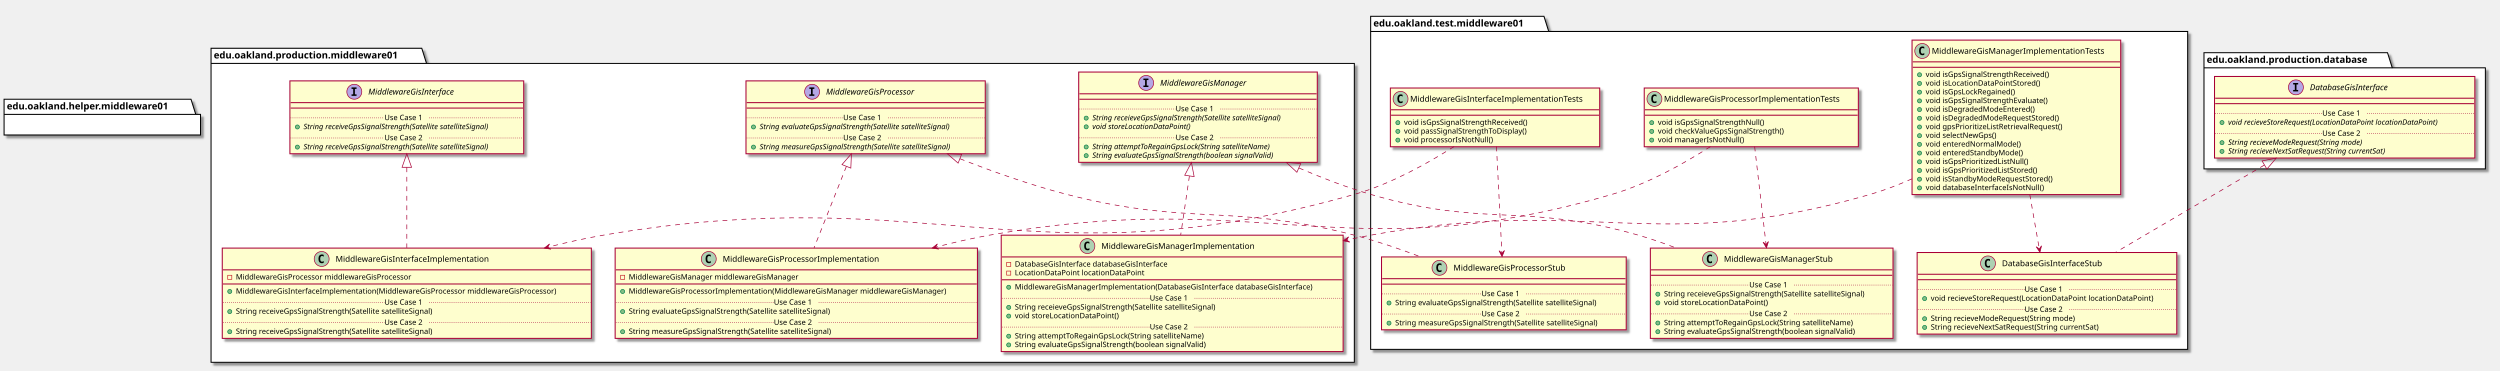
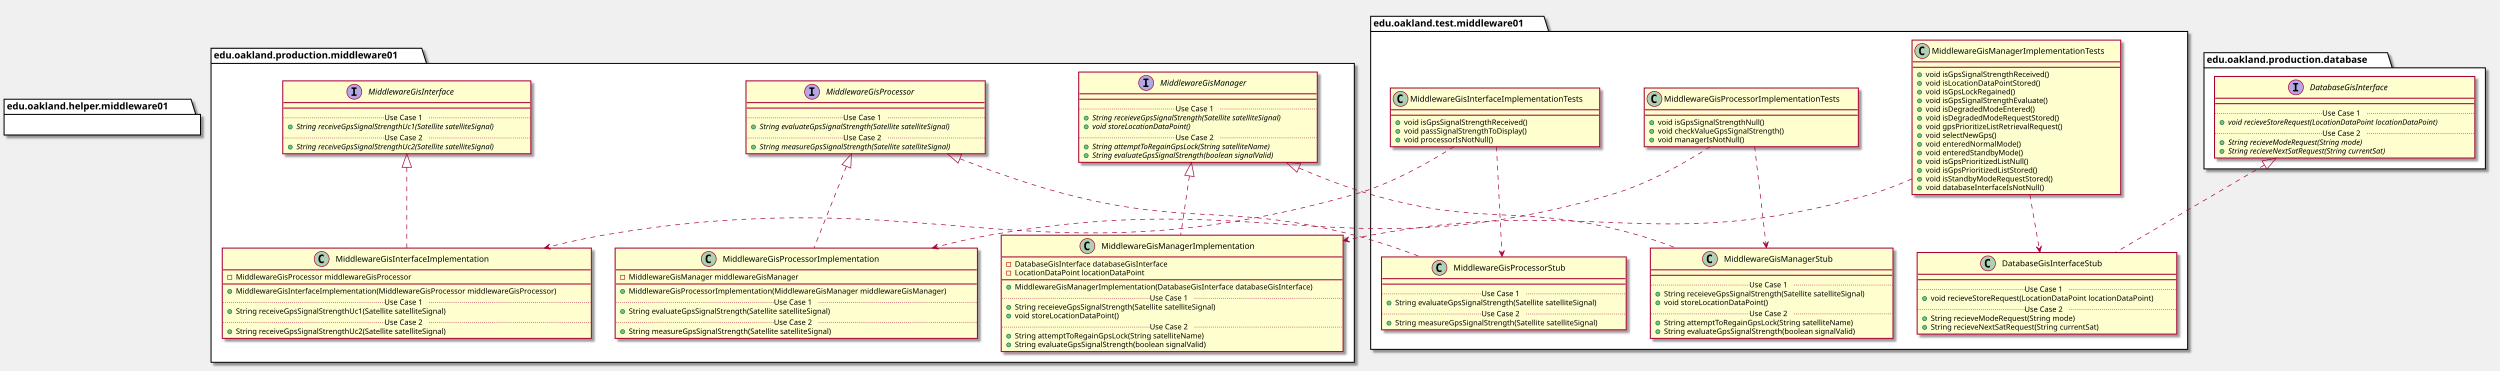
<svg xmlns="http://www.w3.org/2000/svg" contentScriptType="application/ecmascript" contentStyleType="text/css" height="545px" preserveAspectRatio="none" style="width:3678px;height:545px;" version="1.1" viewBox="0 0 3678 545" width="3678px" zoomAndPan="magnify">
  <defs>
-     <filter height="300%" id="fpslhedzkb0ud" width="300%" x="-1" y="-1">
+     <filter height="300%" id="f1m6mew5oryddn" width="300%" x="-1" y="-1">
      <feGaussianBlur result="blurOut" stdDeviation="2.0" />
      <feColorMatrix in="blurOut" result="blurOut2" type="matrix" values="0 0 0 0 0 0 0 0 0 0 0 0 0 0 0 0 0 0 .4 0" />
      <feOffset dx="4.0" dy="4.0" in="blurOut2" result="blurOut3" />
      <feBlend in="SourceGraphic" in2="blurOut3" mode="normal" />
    </filter>
  </defs>
  <g>
-     <polygon fill="#FFFFFF" filter="url(#fpslhedzkb0ud)" points="310.5,71,620.5,71,627.5,93.297,1992.5,93.297,1992.5,533,310.5,533,310.5,71" style="stroke: #000000; stroke-width: 1.5;" />
+     <polygon fill="#FFFFFF" filter="url(#f1m6mew5oryddn)" points="310.5,71,620.5,71,627.5,93.297,1992.5,93.297,1992.5,533,310.5,533,310.5,71" style="stroke: #000000; stroke-width: 1.5;" />
    <line style="stroke: #000000; stroke-width: 1.5;" x1="310.5" x2="627.5" y1="93.297" y2="93.297" />
    <text fill="#000000" font-family="sans-serif" font-size="14" font-weight="bold" lengthAdjust="spacingAndGlyphs" textLength="304" x="314.5" y="85.995">edu.oakland.production.middleware01</text>
-     <polygon fill="#FFFFFF" filter="url(#fpslhedzkb0ud)" points="2016.5,24,2271.5,24,2278.5,46.297,3218.5,46.297,3218.5,514,2016.5,514,2016.5,24" style="stroke: #000000; stroke-width: 1.5;" />
+     <polygon fill="#FFFFFF" filter="url(#f1m6mew5oryddn)" points="2016.5,24,2271.5,24,2278.5,46.297,3218.5,46.297,3218.5,514,2016.5,514,2016.5,24" style="stroke: #000000; stroke-width: 1.5;" />
    <line style="stroke: #000000; stroke-width: 1.5;" x1="2016.5" x2="2278.5" y1="46.297" y2="46.297" />
    <text fill="#000000" font-family="sans-serif" font-size="14" font-weight="bold" lengthAdjust="spacingAndGlyphs" textLength="249" x="2020.5" y="38.995">edu.oakland.test.middleware01</text>
-     <polygon fill="#FFFFFF" filter="url(#fpslhedzkb0ud)" points="3242.5,77.5,3512.5,77.5,3519.5,99.797,3656.5,99.797,3656.5,248.5,3242.5,248.5,3242.5,77.5" style="stroke: #000000; stroke-width: 1.5;" />
+     <polygon fill="#FFFFFF" filter="url(#f1m6mew5oryddn)" points="3242.5,77.5,3512.5,77.5,3519.5,99.797,3656.5,99.797,3656.5,248.5,3242.5,248.5,3242.5,77.5" style="stroke: #000000; stroke-width: 1.5;" />
    <line style="stroke: #000000; stroke-width: 1.5;" x1="3242.5" x2="3519.5" y1="99.797" y2="99.797" />
    <text fill="#000000" font-family="sans-serif" font-size="14" font-weight="bold" lengthAdjust="spacingAndGlyphs" textLength="264" x="3246.5" y="92.495">edu.oakland.production.database</text>
-     <rect fill="#FEFECE" filter="url(#fpslhedzkb0ud)" height="107.219" id="MiddlewareGisInterface" style="stroke: #A80036; stroke-width: 1.5;" width="344" x="426.5" y="119" />
+     <rect fill="#FEFECE" filter="url(#f1m6mew5oryddn)" height="107.219" id="MiddlewareGisInterface" style="stroke: #A80036; stroke-width: 1.5;" width="365" x="416" y="119" />
    <ellipse cx="521.25" cy="135" fill="#B4A7E5" rx="11" ry="11" style="stroke: #A80036; stroke-width: 1.0;" />
    <path d="M517.172,130.766 L517.172,128.609 L524.562,128.609 L524.562,130.766 L522.094,130.766 L522.094,138.844 L524.562,138.844 L524.562,141 L517.172,141 L517.172,138.844 L519.641,138.844 L519.641,130.766 L517.172,130.766 Z " />
    <text fill="#000000" font-family="sans-serif" font-size="12" font-style="italic" lengthAdjust="spacingAndGlyphs" textLength="146" x="541.75" y="139.154">MiddlewareGisInterface</text>
-     <line style="stroke: #A80036; stroke-width: 1.5;" x1="427.5" x2="769.5" y1="151" y2="151" />
-     <line style="stroke: #A80036; stroke-width: 1.5;" x1="427.5" x2="769.5" y1="159" y2="159" />
-     <ellipse cx="437.5" cy="186.805" fill="#84BE84" rx="3" ry="3" style="stroke: #038048; stroke-width: 1.0;" />
-     <text fill="#000000" font-family="sans-serif" font-size="11" font-style="italic" lengthAdjust="spacingAndGlyphs" textLength="318" x="446.5" y="190.015">String receiveGpsSignalStrength(Satellite satelliteSignal)</text>
-     <line style="stroke: #A80036; stroke-width: 1.0; stroke-dasharray: 1.0,2.0;" x1="427.5" x2="565.5" y1="173.402" y2="173.402" />
+     <line style="stroke: #A80036; stroke-width: 1.5;" x1="417" x2="780" y1="151" y2="151" />
+     <line style="stroke: #A80036; stroke-width: 1.5;" x1="417" x2="780" y1="159" y2="159" />
+     <ellipse cx="427" cy="186.805" fill="#84BE84" rx="3" ry="3" style="stroke: #038048; stroke-width: 1.0;" />
+     <text fill="#000000" font-family="sans-serif" font-size="11" font-style="italic" lengthAdjust="spacingAndGlyphs" textLength="339" x="436" y="190.015">String receiveGpsSignalStrengthUc1(Satellite satelliteSignal)</text>
+     <line style="stroke: #A80036; stroke-width: 1.0; stroke-dasharray: 1.0,2.0;" x1="417" x2="565.5" y1="173.402" y2="173.402" />
    <text fill="#000000" font-family="sans-serif" font-size="11" lengthAdjust="spacingAndGlyphs" textLength="66" x="565.5" y="176.71">Use Case 1</text>
-     <line style="stroke: #A80036; stroke-width: 1.0; stroke-dasharray: 1.0,2.0;" x1="631.5" x2="769.5" y1="173.402" y2="173.402" />
-     <ellipse cx="437.5" cy="216.414" fill="#84BE84" rx="3" ry="3" style="stroke: #038048; stroke-width: 1.0;" />
-     <text fill="#000000" font-family="sans-serif" font-size="11" font-style="italic" lengthAdjust="spacingAndGlyphs" textLength="318" x="446.5" y="219.625">String receiveGpsSignalStrength(Satellite satelliteSignal)</text>
-     <line style="stroke: #A80036; stroke-width: 1.0; stroke-dasharray: 1.0,2.0;" x1="427.5" x2="565.5" y1="203.012" y2="203.012" />
+     <line style="stroke: #A80036; stroke-width: 1.0; stroke-dasharray: 1.0,2.0;" x1="631.5" x2="780" y1="173.402" y2="173.402" />
+     <ellipse cx="427" cy="216.414" fill="#84BE84" rx="3" ry="3" style="stroke: #038048; stroke-width: 1.0;" />
+     <text fill="#000000" font-family="sans-serif" font-size="11" font-style="italic" lengthAdjust="spacingAndGlyphs" textLength="339" x="436" y="219.625">String receiveGpsSignalStrengthUc2(Satellite satelliteSignal)</text>
+     <line style="stroke: #A80036; stroke-width: 1.0; stroke-dasharray: 1.0,2.0;" x1="417" x2="565.5" y1="203.012" y2="203.012" />
    <text fill="#000000" font-family="sans-serif" font-size="11" lengthAdjust="spacingAndGlyphs" textLength="66" x="565.5" y="206.32">Use Case 2</text>
-     <line style="stroke: #A80036; stroke-width: 1.0; stroke-dasharray: 1.0,2.0;" x1="631.5" x2="769.5" y1="203.012" y2="203.012" />
-     <rect fill="#FEFECE" filter="url(#fpslhedzkb0ud)" height="107.219" id="MiddlewareGisProcessor" style="stroke: #A80036; stroke-width: 1.5;" width="352" x="1097.5" y="119" />
+     <line style="stroke: #A80036; stroke-width: 1.0; stroke-dasharray: 1.0,2.0;" x1="631.5" x2="780" y1="203.012" y2="203.012" />
+     <rect fill="#FEFECE" filter="url(#f1m6mew5oryddn)" height="107.219" id="MiddlewareGisProcessor" style="stroke: #A80036; stroke-width: 1.5;" width="352" x="1097.5" y="119" />
    <ellipse cx="1194.75" cy="135" fill="#B4A7E5" rx="11" ry="11" style="stroke: #A80036; stroke-width: 1.0;" />
    <path d="M1190.672,130.766 L1190.672,128.609 L1198.062,128.609 L1198.062,130.766 L1195.594,130.766 L1195.594,138.844 L1198.062,138.844 L1198.062,141 L1190.672,141 L1190.672,138.844 L1193.141,138.844 L1193.141,130.766 L1190.672,130.766 Z " />
    <text fill="#000000" font-family="sans-serif" font-size="12" font-style="italic" lengthAdjust="spacingAndGlyphs" textLength="149" x="1215.25" y="139.154">MiddlewareGisProcessor</text>
    <line style="stroke: #A80036; stroke-width: 1.5;" x1="1098.5" x2="1448.5" y1="151" y2="151" />
    <line style="stroke: #A80036; stroke-width: 1.5;" x1="1098.5" x2="1448.5" y1="159" y2="159" />
    <ellipse cx="1108.5" cy="186.805" fill="#84BE84" rx="3" ry="3" style="stroke: #038048; stroke-width: 1.0;" />
    <text fill="#000000" font-family="sans-serif" font-size="11" font-style="italic" lengthAdjust="spacingAndGlyphs" textLength="325" x="1117.5" y="190.015">String evaluateGpsSignalStrength(Satellite satelliteSignal)</text>
    <line style="stroke: #A80036; stroke-width: 1.0; stroke-dasharray: 1.0,2.0;" x1="1098.5" x2="1240.5" y1="173.402" y2="173.402" />
    <text fill="#000000" font-family="sans-serif" font-size="11" lengthAdjust="spacingAndGlyphs" textLength="66" x="1240.5" y="176.71">Use Case 1</text>
    <line style="stroke: #A80036; stroke-width: 1.0; stroke-dasharray: 1.0,2.0;" x1="1306.5" x2="1448.5" y1="173.402" y2="173.402" />
    <ellipse cx="1108.5" cy="216.414" fill="#84BE84" rx="3" ry="3" style="stroke: #038048; stroke-width: 1.0;" />
    <text fill="#000000" font-family="sans-serif" font-size="11" font-style="italic" lengthAdjust="spacingAndGlyphs" textLength="326" x="1117.5" y="219.625">String measureGpsSignalStrength(Satellite satelliteSignal)</text>
    <line style="stroke: #A80036; stroke-width: 1.0; stroke-dasharray: 1.0,2.0;" x1="1098.5" x2="1240.5" y1="203.012" y2="203.012" />
    <text fill="#000000" font-family="sans-serif" font-size="11" lengthAdjust="spacingAndGlyphs" textLength="66" x="1240.5" y="206.32">Use Case 2</text>
    <line style="stroke: #A80036; stroke-width: 1.0; stroke-dasharray: 1.0,2.0;" x1="1306.5" x2="1448.5" y1="203.012" y2="203.012" />
-     <rect fill="#FEFECE" filter="url(#fpslhedzkb0ud)" height="132.828" id="MiddlewareGisManager" style="stroke: #A80036; stroke-width: 1.5;" width="351" x="1587" y="106" />
+     <rect fill="#FEFECE" filter="url(#f1m6mew5oryddn)" height="132.828" id="MiddlewareGisManager" style="stroke: #A80036; stroke-width: 1.5;" width="351" x="1587" y="106" />
    <ellipse cx="1686.25" cy="122" fill="#B4A7E5" rx="11" ry="11" style="stroke: #A80036; stroke-width: 1.0;" />
    <path d="M1682.172,117.766 L1682.172,115.609 L1689.562,115.609 L1689.562,117.766 L1687.094,117.766 L1687.094,125.844 L1689.562,125.844 L1689.562,128 L1682.172,128 L1682.172,125.844 L1684.641,125.844 L1684.641,117.766 L1682.172,117.766 Z " />
    <text fill="#000000" font-family="sans-serif" font-size="12" font-style="italic" lengthAdjust="spacingAndGlyphs" textLength="144" x="1706.75" y="126.154">MiddlewareGisManager</text>
    <line style="stroke: #A80036; stroke-width: 1.5;" x1="1588" x2="1937" y1="138" y2="138" />
    <line style="stroke: #A80036; stroke-width: 1.5;" x1="1588" x2="1937" y1="146" y2="146" />
    <ellipse cx="1598" cy="173.805" fill="#84BE84" rx="3" ry="3" style="stroke: #038048; stroke-width: 1.0;" />
    <text fill="#000000" font-family="sans-serif" font-size="11" font-style="italic" lengthAdjust="spacingAndGlyphs" textLength="325" x="1607" y="177.015">String receieveGpsSignalStrength(Satellite satelliteSignal)</text>
    <ellipse cx="1598" cy="186.609" fill="#84BE84" rx="3" ry="3" style="stroke: #038048; stroke-width: 1.0;" />
    <text fill="#000000" font-family="sans-serif" font-size="11" font-style="italic" lengthAdjust="spacingAndGlyphs" textLength="166" x="1607" y="189.82">void storeLocationDataPoint()</text>
    <line style="stroke: #A80036; stroke-width: 1.0; stroke-dasharray: 1.0,2.0;" x1="1588" x2="1729.5" y1="160.402" y2="160.402" />
    <text fill="#000000" font-family="sans-serif" font-size="11" lengthAdjust="spacingAndGlyphs" textLength="66" x="1729.5" y="163.71">Use Case 1</text>
    <line style="stroke: #A80036; stroke-width: 1.0; stroke-dasharray: 1.0,2.0;" x1="1795.5" x2="1937" y1="160.402" y2="160.402" />
    <ellipse cx="1598" cy="216.219" fill="#84BE84" rx="3" ry="3" style="stroke: #038048; stroke-width: 1.0;" />
    <text fill="#000000" font-family="sans-serif" font-size="11" font-style="italic" lengthAdjust="spacingAndGlyphs" textLength="303" x="1607" y="219.429">String attemptToRegainGpsLock(String satelliteName)</text>
    <ellipse cx="1598" cy="229.023" fill="#84BE84" rx="3" ry="3" style="stroke: #038048; stroke-width: 1.0;" />
    <text fill="#000000" font-family="sans-serif" font-size="11" font-style="italic" lengthAdjust="spacingAndGlyphs" textLength="308" x="1607" y="232.234">String evaluateGpsSignalStrength(boolean signalValid)</text>
    <line style="stroke: #A80036; stroke-width: 1.0; stroke-dasharray: 1.0,2.0;" x1="1588" x2="1729.5" y1="202.816" y2="202.816" />
    <text fill="#000000" font-family="sans-serif" font-size="11" lengthAdjust="spacingAndGlyphs" textLength="66" x="1729.5" y="206.125">Use Case 2</text>
    <line style="stroke: #A80036; stroke-width: 1.0; stroke-dasharray: 1.0,2.0;" x1="1795.5" x2="1937" y1="202.816" y2="202.816" />
-     <rect fill="#FEFECE" filter="url(#fpslhedzkb0ud)" height="132.828" id="MiddlewareGisInterfaceImplementation" style="stroke: #A80036; stroke-width: 1.5;" width="543" x="327" y="365" />
+     <rect fill="#FEFECE" filter="url(#f1m6mew5oryddn)" height="132.828" id="MiddlewareGisInterfaceImplementation" style="stroke: #A80036; stroke-width: 1.5;" width="543" x="327" y="365" />
    <ellipse cx="473.25" cy="381" fill="#ADD1B2" rx="11" ry="11" style="stroke: #A80036; stroke-width: 1.0;" />
    <path d="M476.219,386.641 Q475.641,386.938 475,387.078 Q474.359,387.234 473.656,387.234 Q471.156,387.234 469.828,385.594 Q468.516,383.938 468.516,380.812 Q468.516,377.688 469.828,376.031 Q471.156,374.375 473.656,374.375 Q474.359,374.375 475,374.531 Q475.656,374.688 476.219,374.984 L476.219,377.703 Q475.594,377.125 475,376.859 Q474.406,376.578 473.781,376.578 Q472.438,376.578 471.75,377.656 Q471.062,378.719 471.062,380.812 Q471.062,382.906 471.75,383.984 Q472.438,385.047 473.781,385.047 Q474.406,385.047 475,384.781 Q475.594,384.5 476.219,383.922 L476.219,386.641 Z " />
    <text fill="#000000" font-family="sans-serif" font-size="12" lengthAdjust="spacingAndGlyphs" textLength="242" x="493.75" y="385.154">MiddlewareGisInterfaceImplementation</text>
    <line style="stroke: #A80036; stroke-width: 1.5;" x1="328" x2="869" y1="397" y2="397" />
    <rect fill="none" height="6" style="stroke: #C82930; stroke-width: 1.0;" width="6" x="335" y="405" />
    <text fill="#000000" font-family="sans-serif" font-size="11" lengthAdjust="spacingAndGlyphs" textLength="288" x="347" y="411.21">MiddlewareGisProcessor middlewareGisProcessor</text>
    <line style="stroke: #A80036; stroke-width: 1.5;" x1="328" x2="869" y1="417.805" y2="417.805" />
    <ellipse cx="338" cy="428.805" fill="#84BE84" rx="3" ry="3" style="stroke: #038048; stroke-width: 1.0;" />
    <text fill="#000000" font-family="sans-serif" font-size="11" lengthAdjust="spacingAndGlyphs" textLength="517" x="347" y="432.015">MiddlewareGisInterfaceImplementation(MiddlewareGisProcessor middlewareGisProcessor)</text>
    <ellipse cx="338" cy="458.414" fill="#84BE84" rx="3" ry="3" style="stroke: #038048; stroke-width: 1.0;" />
-     <text fill="#000000" font-family="sans-serif" font-size="11" lengthAdjust="spacingAndGlyphs" textLength="324" x="347" y="461.625">String receiveGpsSignalStrength(Satellite satelliteSignal)</text>
+     <text fill="#000000" font-family="sans-serif" font-size="11" lengthAdjust="spacingAndGlyphs" textLength="345" x="347" y="461.625">String receiveGpsSignalStrengthUc1(Satellite satelliteSignal)</text>
    <line style="stroke: #A80036; stroke-width: 1.0; stroke-dasharray: 1.0,2.0;" x1="328" x2="565.5" y1="445.012" y2="445.012" />
    <text fill="#000000" font-family="sans-serif" font-size="11" lengthAdjust="spacingAndGlyphs" textLength="66" x="565.5" y="448.32">Use Case 1</text>
    <line style="stroke: #A80036; stroke-width: 1.0; stroke-dasharray: 1.0,2.0;" x1="631.5" x2="869" y1="445.012" y2="445.012" />
    <ellipse cx="338" cy="488.023" fill="#84BE84" rx="3" ry="3" style="stroke: #038048; stroke-width: 1.0;" />
-     <text fill="#000000" font-family="sans-serif" font-size="11" lengthAdjust="spacingAndGlyphs" textLength="324" x="347" y="491.234">String receiveGpsSignalStrength(Satellite satelliteSignal)</text>
+     <text fill="#000000" font-family="sans-serif" font-size="11" lengthAdjust="spacingAndGlyphs" textLength="345" x="347" y="491.234">String receiveGpsSignalStrengthUc2(Satellite satelliteSignal)</text>
    <line style="stroke: #A80036; stroke-width: 1.0; stroke-dasharray: 1.0,2.0;" x1="328" x2="565.5" y1="474.621" y2="474.621" />
    <text fill="#000000" font-family="sans-serif" font-size="11" lengthAdjust="spacingAndGlyphs" textLength="66" x="565.5" y="477.929">Use Case 2</text>
    <line style="stroke: #A80036; stroke-width: 1.0; stroke-dasharray: 1.0,2.0;" x1="631.5" x2="869" y1="474.621" y2="474.621" />
-     <rect fill="#FEFECE" filter="url(#fpslhedzkb0ud)" height="132.828" id="MiddlewareGisProcessorImplementation" style="stroke: #A80036; stroke-width: 1.5;" width="533" x="905" y="365" />
+     <rect fill="#FEFECE" filter="url(#f1m6mew5oryddn)" height="132.828" id="MiddlewareGisProcessorImplementation" style="stroke: #A80036; stroke-width: 1.5;" width="533" x="905" y="365" />
    <ellipse cx="1042.75" cy="381" fill="#ADD1B2" rx="11" ry="11" style="stroke: #A80036; stroke-width: 1.0;" />
    <path d="M1045.719,386.641 Q1045.141,386.938 1044.5,387.078 Q1043.859,387.234 1043.156,387.234 Q1040.656,387.234 1039.328,385.594 Q1038.016,383.938 1038.016,380.812 Q1038.016,377.688 1039.328,376.031 Q1040.656,374.375 1043.156,374.375 Q1043.859,374.375 1044.5,374.531 Q1045.156,374.688 1045.719,374.984 L1045.719,377.703 Q1045.094,377.125 1044.5,376.859 Q1043.906,376.578 1043.281,376.578 Q1041.938,376.578 1041.25,377.656 Q1040.562,378.719 1040.562,380.812 Q1040.562,382.906 1041.25,383.984 Q1041.938,385.047 1043.281,385.047 Q1043.906,385.047 1044.5,384.781 Q1045.094,384.5 1045.719,383.922 L1045.719,386.641 Z " />
    <text fill="#000000" font-family="sans-serif" font-size="12" lengthAdjust="spacingAndGlyphs" textLength="249" x="1063.25" y="385.154">MiddlewareGisProcessorImplementation</text>
    <line style="stroke: #A80036; stroke-width: 1.5;" x1="906" x2="1437" y1="397" y2="397" />
    <rect fill="none" height="6" style="stroke: #C82930; stroke-width: 1.0;" width="6" x="913" y="405" />
    <text fill="#000000" font-family="sans-serif" font-size="11" lengthAdjust="spacingAndGlyphs" textLength="270" x="925" y="411.21">MiddlewareGisManager middlewareGisManager</text>
    <line style="stroke: #A80036; stroke-width: 1.5;" x1="906" x2="1437" y1="417.805" y2="417.805" />
    <ellipse cx="916" cy="428.805" fill="#84BE84" rx="3" ry="3" style="stroke: #038048; stroke-width: 1.0;" />
    <text fill="#000000" font-family="sans-serif" font-size="11" lengthAdjust="spacingAndGlyphs" textLength="507" x="925" y="432.015">MiddlewareGisProcessorImplementation(MiddlewareGisManager middlewareGisManager)</text>
    <ellipse cx="916" cy="458.414" fill="#84BE84" rx="3" ry="3" style="stroke: #038048; stroke-width: 1.0;" />
    <text fill="#000000" font-family="sans-serif" font-size="11" lengthAdjust="spacingAndGlyphs" textLength="331" x="925" y="461.625">String evaluateGpsSignalStrength(Satellite satelliteSignal)</text>
    <line style="stroke: #A80036; stroke-width: 1.0; stroke-dasharray: 1.0,2.0;" x1="906" x2="1138.5" y1="445.012" y2="445.012" />
    <text fill="#000000" font-family="sans-serif" font-size="11" lengthAdjust="spacingAndGlyphs" textLength="66" x="1138.5" y="448.32">Use Case 1</text>
    <line style="stroke: #A80036; stroke-width: 1.0; stroke-dasharray: 1.0,2.0;" x1="1204.5" x2="1437" y1="445.012" y2="445.012" />
    <ellipse cx="916" cy="488.023" fill="#84BE84" rx="3" ry="3" style="stroke: #038048; stroke-width: 1.0;" />
    <text fill="#000000" font-family="sans-serif" font-size="11" lengthAdjust="spacingAndGlyphs" textLength="334" x="925" y="491.234">String measureGpsSignalStrength(Satellite satelliteSignal)</text>
    <line style="stroke: #A80036; stroke-width: 1.0; stroke-dasharray: 1.0,2.0;" x1="906" x2="1138.5" y1="474.621" y2="474.621" />
    <text fill="#000000" font-family="sans-serif" font-size="11" lengthAdjust="spacingAndGlyphs" textLength="66" x="1138.5" y="477.929">Use Case 2</text>
    <line style="stroke: #A80036; stroke-width: 1.0; stroke-dasharray: 1.0,2.0;" x1="1204.5" x2="1437" y1="474.621" y2="474.621" />
-     <rect fill="#FEFECE" filter="url(#fpslhedzkb0ud)" height="171.242" id="MiddlewareGisManagerImplementation" style="stroke: #A80036; stroke-width: 1.5;" width="503" x="1473" y="346" />
+     <rect fill="#FEFECE" filter="url(#f1m6mew5oryddn)" height="171.242" id="MiddlewareGisManagerImplementation" style="stroke: #A80036; stroke-width: 1.5;" width="503" x="1473" y="346" />
    <ellipse cx="1599.75" cy="362" fill="#ADD1B2" rx="11" ry="11" style="stroke: #A80036; stroke-width: 1.0;" />
    <path d="M1602.719,367.641 Q1602.141,367.938 1601.5,368.078 Q1600.859,368.234 1600.156,368.234 Q1597.656,368.234 1596.328,366.594 Q1595.016,364.938 1595.016,361.812 Q1595.016,358.688 1596.328,357.031 Q1597.656,355.375 1600.156,355.375 Q1600.859,355.375 1601.5,355.531 Q1602.156,355.688 1602.719,355.984 L1602.719,358.703 Q1602.094,358.125 1601.5,357.859 Q1600.906,357.578 1600.281,357.578 Q1598.938,357.578 1598.25,358.656 Q1597.562,359.719 1597.562,361.812 Q1597.562,363.906 1598.25,364.984 Q1598.938,366.047 1600.281,366.047 Q1600.906,366.047 1601.5,365.781 Q1602.094,365.5 1602.719,364.922 L1602.719,367.641 Z " />
    <text fill="#000000" font-family="sans-serif" font-size="12" lengthAdjust="spacingAndGlyphs" textLength="241" x="1620.25" y="366.154">MiddlewareGisManagerImplementation</text>
    <line style="stroke: #A80036; stroke-width: 1.5;" x1="1474" x2="1975" y1="378" y2="378" />
    <rect fill="none" height="6" style="stroke: #C82930; stroke-width: 1.0;" width="6" x="1481" y="386" />
    <text fill="#000000" font-family="sans-serif" font-size="11" lengthAdjust="spacingAndGlyphs" textLength="249" x="1493" y="392.21">DatabaseGisInterface databaseGisInterface</text>
    <rect fill="none" height="6" style="stroke: #C82930; stroke-width: 1.0;" width="6" x="1481" y="398.805" />
    <text fill="#000000" font-family="sans-serif" font-size="11" lengthAdjust="spacingAndGlyphs" textLength="203" x="1493" y="405.015">LocationDataPoint locationDataPoint</text>
    <line style="stroke: #A80036; stroke-width: 1.5;" x1="1474" x2="1975" y1="411.609" y2="411.609" />
    <ellipse cx="1484" cy="422.609" fill="#84BE84" rx="3" ry="3" style="stroke: #038048; stroke-width: 1.0;" />
    <text fill="#000000" font-family="sans-serif" font-size="11" lengthAdjust="spacingAndGlyphs" textLength="477" x="1493" y="425.82">MiddlewareGisManagerImplementation(DatabaseGisInterface databaseGisInterface)</text>
    <ellipse cx="1484" cy="452.219" fill="#84BE84" rx="3" ry="3" style="stroke: #038048; stroke-width: 1.0;" />
    <text fill="#000000" font-family="sans-serif" font-size="11" lengthAdjust="spacingAndGlyphs" textLength="331" x="1493" y="455.429">String receieveGpsSignalStrength(Satellite satelliteSignal)</text>
    <ellipse cx="1484" cy="465.023" fill="#84BE84" rx="3" ry="3" style="stroke: #038048; stroke-width: 1.0;" />
    <text fill="#000000" font-family="sans-serif" font-size="11" lengthAdjust="spacingAndGlyphs" textLength="166" x="1493" y="468.234">void storeLocationDataPoint()</text>
    <line style="stroke: #A80036; stroke-width: 1.0; stroke-dasharray: 1.0,2.0;" x1="1474" x2="1691.5" y1="438.816" y2="438.816" />
    <text fill="#000000" font-family="sans-serif" font-size="11" lengthAdjust="spacingAndGlyphs" textLength="66" x="1691.5" y="442.125">Use Case 1</text>
    <line style="stroke: #A80036; stroke-width: 1.0; stroke-dasharray: 1.0,2.0;" x1="1757.5" x2="1975" y1="438.816" y2="438.816" />
    <ellipse cx="1484" cy="494.633" fill="#84BE84" rx="3" ry="3" style="stroke: #038048; stroke-width: 1.0;" />
    <text fill="#000000" font-family="sans-serif" font-size="11" lengthAdjust="spacingAndGlyphs" textLength="306" x="1493" y="497.843">String attemptToRegainGpsLock(String satelliteName)</text>
    <ellipse cx="1484" cy="507.438" fill="#84BE84" rx="3" ry="3" style="stroke: #038048; stroke-width: 1.0;" />
    <text fill="#000000" font-family="sans-serif" font-size="11" lengthAdjust="spacingAndGlyphs" textLength="311" x="1493" y="510.648">String evaluateGpsSignalStrength(boolean signalValid)</text>
    <line style="stroke: #A80036; stroke-width: 1.0; stroke-dasharray: 1.0,2.0;" x1="1474" x2="1691.5" y1="481.231" y2="481.231" />
    <text fill="#000000" font-family="sans-serif" font-size="11" lengthAdjust="spacingAndGlyphs" textLength="66" x="1691.5" y="484.539">Use Case 2</text>
    <line style="stroke: #A80036; stroke-width: 1.0; stroke-dasharray: 1.0,2.0;" x1="1757.5" x2="1975" y1="481.231" y2="481.231" />
-     <rect fill="#FEFECE" filter="url(#fpslhedzkb0ud)" height="86.414" id="MiddlewareGisInterfaceImplementationTests" style="stroke: #A80036; stroke-width: 1.5;" width="308" x="2045.5" y="129.5" />
+     <rect fill="#FEFECE" filter="url(#f1m6mew5oryddn)" height="86.414" id="MiddlewareGisInterfaceImplementationTests" style="stroke: #A80036; stroke-width: 1.5;" width="308" x="2045.5" y="129.5" />
    <ellipse cx="2060.5" cy="145.5" fill="#ADD1B2" rx="11" ry="11" style="stroke: #A80036; stroke-width: 1.0;" />
    <path d="M2063.469,151.141 Q2062.891,151.438 2062.25,151.578 Q2061.609,151.734 2060.906,151.734 Q2058.406,151.734 2057.078,150.094 Q2055.766,148.438 2055.766,145.312 Q2055.766,142.188 2057.078,140.531 Q2058.406,138.875 2060.906,138.875 Q2061.609,138.875 2062.25,139.031 Q2062.906,139.188 2063.469,139.484 L2063.469,142.203 Q2062.844,141.625 2062.25,141.359 Q2061.656,141.078 2061.031,141.078 Q2059.688,141.078 2059,142.156 Q2058.312,143.219 2058.312,145.312 Q2058.312,147.406 2059,148.484 Q2059.688,149.547 2061.031,149.547 Q2061.656,149.547 2062.25,149.281 Q2062.844,149 2063.469,148.422 L2063.469,151.141 Z " />
    <text fill="#000000" font-family="sans-serif" font-size="12" lengthAdjust="spacingAndGlyphs" textLength="276" x="2074.5" y="149.654">MiddlewareGisInterfaceImplementationTests</text>
    <line style="stroke: #A80036; stroke-width: 1.5;" x1="2046.5" x2="2352.5" y1="161.5" y2="161.5" />
    <line style="stroke: #A80036; stroke-width: 1.5;" x1="2046.5" x2="2352.5" y1="169.5" y2="169.5" />
    <ellipse cx="2056.5" cy="180.5" fill="#84BE84" rx="3" ry="3" style="stroke: #038048; stroke-width: 1.0;" />
    <text fill="#000000" font-family="sans-serif" font-size="11" lengthAdjust="spacingAndGlyphs" textLength="202" x="2065.5" y="183.71">void isGpsSignalStrengthReceived()</text>
    <ellipse cx="2056.5" cy="193.305" fill="#84BE84" rx="3" ry="3" style="stroke: #038048; stroke-width: 1.0;" />
    <text fill="#000000" font-family="sans-serif" font-size="11" lengthAdjust="spacingAndGlyphs" textLength="202" x="2065.5" y="196.515">void passSignalStrengthToDisplay()</text>
    <ellipse cx="2056.5" cy="206.109" fill="#84BE84" rx="3" ry="3" style="stroke: #038048; stroke-width: 1.0;" />
    <text fill="#000000" font-family="sans-serif" font-size="11" lengthAdjust="spacingAndGlyphs" textLength="143" x="2065.5" y="209.32">void processorIsNotNull()</text>
-     <rect fill="#FEFECE" filter="url(#fpslhedzkb0ud)" height="107.219" id="MiddlewareGisProcessorStub" style="stroke: #A80036; stroke-width: 1.5;" width="360" x="2032.5" y="378" />
+     <rect fill="#FEFECE" filter="url(#f1m6mew5oryddn)" height="107.219" id="MiddlewareGisProcessorStub" style="stroke: #A80036; stroke-width: 1.5;" width="360" x="2032.5" y="378" />
    <ellipse cx="2117.75" cy="394" fill="#ADD1B2" rx="11" ry="11" style="stroke: #A80036; stroke-width: 1.0;" />
    <path d="M2120.719,399.641 Q2120.141,399.938 2119.5,400.078 Q2118.859,400.234 2118.156,400.234 Q2115.656,400.234 2114.328,398.594 Q2113.016,396.938 2113.016,393.812 Q2113.016,390.688 2114.328,389.031 Q2115.656,387.375 2118.156,387.375 Q2118.859,387.375 2119.5,387.531 Q2120.156,387.688 2120.719,387.984 L2120.719,390.703 Q2120.094,390.125 2119.5,389.859 Q2118.906,389.578 2118.281,389.578 Q2116.938,389.578 2116.25,390.656 Q2115.562,391.719 2115.562,393.812 Q2115.562,395.906 2116.25,396.984 Q2116.938,398.047 2118.281,398.047 Q2118.906,398.047 2119.5,397.781 Q2120.094,397.5 2120.719,396.922 L2120.719,399.641 Z " />
    <text fill="#000000" font-family="sans-serif" font-size="12" lengthAdjust="spacingAndGlyphs" textLength="181" x="2138.25" y="398.154">MiddlewareGisProcessorStub</text>
    <line style="stroke: #A80036; stroke-width: 1.5;" x1="2033.5" x2="2391.5" y1="410" y2="410" />
    <line style="stroke: #A80036; stroke-width: 1.5;" x1="2033.5" x2="2391.5" y1="418" y2="418" />
    <ellipse cx="2043.5" cy="445.805" fill="#84BE84" rx="3" ry="3" style="stroke: #038048; stroke-width: 1.0;" />
    <text fill="#000000" font-family="sans-serif" font-size="11" lengthAdjust="spacingAndGlyphs" textLength="331" x="2052.5" y="449.015">String evaluateGpsSignalStrength(Satellite satelliteSignal)</text>
    <line style="stroke: #A80036; stroke-width: 1.0; stroke-dasharray: 1.0,2.0;" x1="2033.5" x2="2179.5" y1="432.402" y2="432.402" />
    <text fill="#000000" font-family="sans-serif" font-size="11" lengthAdjust="spacingAndGlyphs" textLength="66" x="2179.5" y="435.71">Use Case 1</text>
    <line style="stroke: #A80036; stroke-width: 1.0; stroke-dasharray: 1.0,2.0;" x1="2245.5" x2="2391.5" y1="432.402" y2="432.402" />
    <ellipse cx="2043.5" cy="475.414" fill="#84BE84" rx="3" ry="3" style="stroke: #038048; stroke-width: 1.0;" />
    <text fill="#000000" font-family="sans-serif" font-size="11" lengthAdjust="spacingAndGlyphs" textLength="334" x="2052.5" y="478.625">String measureGpsSignalStrength(Satellite satelliteSignal)</text>
    <line style="stroke: #A80036; stroke-width: 1.0; stroke-dasharray: 1.0,2.0;" x1="2033.5" x2="2179.5" y1="462.012" y2="462.012" />
    <text fill="#000000" font-family="sans-serif" font-size="11" lengthAdjust="spacingAndGlyphs" textLength="66" x="2179.5" y="465.32">Use Case 2</text>
    <line style="stroke: #A80036; stroke-width: 1.0; stroke-dasharray: 1.0,2.0;" x1="2245.5" x2="2391.5" y1="462.012" y2="462.012" />
-     <rect fill="#FEFECE" filter="url(#fpslhedzkb0ud)" height="86.414" id="MiddlewareGisProcessorImplementationTests" style="stroke: #A80036; stroke-width: 1.5;" width="315" x="2419" y="129.5" />
+     <rect fill="#FEFECE" filter="url(#f1m6mew5oryddn)" height="86.414" id="MiddlewareGisProcessorImplementationTests" style="stroke: #A80036; stroke-width: 1.5;" width="315" x="2419" y="129.5" />
    <ellipse cx="2434" cy="145.5" fill="#ADD1B2" rx="11" ry="11" style="stroke: #A80036; stroke-width: 1.0;" />
    <path d="M2436.969,151.141 Q2436.391,151.438 2435.75,151.578 Q2435.109,151.734 2434.406,151.734 Q2431.906,151.734 2430.578,150.094 Q2429.266,148.438 2429.266,145.312 Q2429.266,142.188 2430.578,140.531 Q2431.906,138.875 2434.406,138.875 Q2435.109,138.875 2435.75,139.031 Q2436.406,139.188 2436.969,139.484 L2436.969,142.203 Q2436.344,141.625 2435.75,141.359 Q2435.156,141.078 2434.531,141.078 Q2433.188,141.078 2432.5,142.156 Q2431.812,143.219 2431.812,145.312 Q2431.812,147.406 2432.5,148.484 Q2433.188,149.547 2434.531,149.547 Q2435.156,149.547 2435.75,149.281 Q2436.344,149 2436.969,148.422 L2436.969,151.141 Z " />
    <text fill="#000000" font-family="sans-serif" font-size="12" lengthAdjust="spacingAndGlyphs" textLength="283" x="2448" y="149.654">MiddlewareGisProcessorImplementationTests</text>
    <line style="stroke: #A80036; stroke-width: 1.5;" x1="2420" x2="2733" y1="161.5" y2="161.5" />
    <line style="stroke: #A80036; stroke-width: 1.5;" x1="2420" x2="2733" y1="169.5" y2="169.5" />
    <ellipse cx="2430" cy="180.5" fill="#84BE84" rx="3" ry="3" style="stroke: #038048; stroke-width: 1.0;" />
    <text fill="#000000" font-family="sans-serif" font-size="11" lengthAdjust="spacingAndGlyphs" textLength="173" x="2439" y="183.71">void isGpsSignalStrengthNull()</text>
    <ellipse cx="2430" cy="193.305" fill="#84BE84" rx="3" ry="3" style="stroke: #038048; stroke-width: 1.0;" />
    <text fill="#000000" font-family="sans-serif" font-size="11" lengthAdjust="spacingAndGlyphs" textLength="205" x="2439" y="196.515">void checkValueGpsSignalStrength()</text>
    <ellipse cx="2430" cy="206.109" fill="#84BE84" rx="3" ry="3" style="stroke: #038048; stroke-width: 1.0;" />
    <text fill="#000000" font-family="sans-serif" font-size="11" lengthAdjust="spacingAndGlyphs" textLength="136" x="2439" y="209.32">void managerIsNotNull()</text>
-     <rect fill="#FEFECE" filter="url(#fpslhedzkb0ud)" height="132.828" id="MiddlewareGisManagerStub" style="stroke: #A80036; stroke-width: 1.5;" width="357" x="2428" y="365" />
+     <rect fill="#FEFECE" filter="url(#f1m6mew5oryddn)" height="132.828" id="MiddlewareGisManagerStub" style="stroke: #A80036; stroke-width: 1.5;" width="357" x="2428" y="365" />
    <ellipse cx="2515.75" cy="381" fill="#ADD1B2" rx="11" ry="11" style="stroke: #A80036; stroke-width: 1.0;" />
    <path d="M2518.719,386.641 Q2518.141,386.938 2517.5,387.078 Q2516.859,387.234 2516.156,387.234 Q2513.656,387.234 2512.328,385.594 Q2511.016,383.938 2511.016,380.812 Q2511.016,377.688 2512.328,376.031 Q2513.656,374.375 2516.156,374.375 Q2516.859,374.375 2517.5,374.531 Q2518.156,374.688 2518.719,374.984 L2518.719,377.703 Q2518.094,377.125 2517.5,376.859 Q2516.906,376.578 2516.281,376.578 Q2514.938,376.578 2514.25,377.656 Q2513.562,378.719 2513.562,380.812 Q2513.562,382.906 2514.25,383.984 Q2514.938,385.047 2516.281,385.047 Q2516.906,385.047 2517.5,384.781 Q2518.094,384.5 2518.719,383.922 L2518.719,386.641 Z " />
    <text fill="#000000" font-family="sans-serif" font-size="12" lengthAdjust="spacingAndGlyphs" textLength="173" x="2536.25" y="385.154">MiddlewareGisManagerStub</text>
    <line style="stroke: #A80036; stroke-width: 1.5;" x1="2429" x2="2784" y1="397" y2="397" />
    <line style="stroke: #A80036; stroke-width: 1.5;" x1="2429" x2="2784" y1="405" y2="405" />
    <ellipse cx="2439" cy="432.805" fill="#84BE84" rx="3" ry="3" style="stroke: #038048; stroke-width: 1.0;" />
    <text fill="#000000" font-family="sans-serif" font-size="11" lengthAdjust="spacingAndGlyphs" textLength="331" x="2448" y="436.015">String receieveGpsSignalStrength(Satellite satelliteSignal)</text>
    <ellipse cx="2439" cy="445.609" fill="#84BE84" rx="3" ry="3" style="stroke: #038048; stroke-width: 1.0;" />
    <text fill="#000000" font-family="sans-serif" font-size="11" lengthAdjust="spacingAndGlyphs" textLength="166" x="2448" y="448.82">void storeLocationDataPoint()</text>
    <line style="stroke: #A80036; stroke-width: 1.0; stroke-dasharray: 1.0,2.0;" x1="2429" x2="2573.5" y1="419.402" y2="419.402" />
    <text fill="#000000" font-family="sans-serif" font-size="11" lengthAdjust="spacingAndGlyphs" textLength="66" x="2573.5" y="422.71">Use Case 1</text>
    <line style="stroke: #A80036; stroke-width: 1.0; stroke-dasharray: 1.0,2.0;" x1="2639.5" x2="2784" y1="419.402" y2="419.402" />
    <ellipse cx="2439" cy="475.219" fill="#84BE84" rx="3" ry="3" style="stroke: #038048; stroke-width: 1.0;" />
    <text fill="#000000" font-family="sans-serif" font-size="11" lengthAdjust="spacingAndGlyphs" textLength="306" x="2448" y="478.429">String attemptToRegainGpsLock(String satelliteName)</text>
    <ellipse cx="2439" cy="488.023" fill="#84BE84" rx="3" ry="3" style="stroke: #038048; stroke-width: 1.0;" />
    <text fill="#000000" font-family="sans-serif" font-size="11" lengthAdjust="spacingAndGlyphs" textLength="311" x="2448" y="491.234">String evaluateGpsSignalStrength(boolean signalValid)</text>
    <line style="stroke: #A80036; stroke-width: 1.0; stroke-dasharray: 1.0,2.0;" x1="2429" x2="2573.5" y1="461.816" y2="461.816" />
    <text fill="#000000" font-family="sans-serif" font-size="11" lengthAdjust="spacingAndGlyphs" textLength="66" x="2573.5" y="465.125">Use Case 2</text>
    <line style="stroke: #A80036; stroke-width: 1.0; stroke-dasharray: 1.0,2.0;" x1="2639.5" x2="2784" y1="461.816" y2="461.816" />
-     <rect fill="#FEFECE" filter="url(#fpslhedzkb0ud)" height="227.266" id="MiddlewareGisManagerImplementationTests" style="stroke: #A80036; stroke-width: 1.5;" width="307" x="2813" y="59" />
+     <rect fill="#FEFECE" filter="url(#f1m6mew5oryddn)" height="227.266" id="MiddlewareGisManagerImplementationTests" style="stroke: #A80036; stroke-width: 1.5;" width="307" x="2813" y="59" />
    <ellipse cx="2828" cy="75" fill="#ADD1B2" rx="11" ry="11" style="stroke: #A80036; stroke-width: 1.0;" />
    <path d="M2830.969,80.641 Q2830.391,80.938 2829.75,81.078 Q2829.109,81.234 2828.406,81.234 Q2825.906,81.234 2824.578,79.594 Q2823.266,77.938 2823.266,74.812 Q2823.266,71.688 2824.578,70.031 Q2825.906,68.375 2828.406,68.375 Q2829.109,68.375 2829.75,68.531 Q2830.406,68.688 2830.969,68.984 L2830.969,71.703 Q2830.344,71.125 2829.75,70.859 Q2829.156,70.578 2828.531,70.578 Q2827.188,70.578 2826.5,71.656 Q2825.812,72.719 2825.812,74.812 Q2825.812,76.906 2826.5,77.984 Q2827.188,79.047 2828.531,79.047 Q2829.156,79.047 2829.75,78.781 Q2830.344,78.5 2830.969,77.922 L2830.969,80.641 Z " />
    <text fill="#000000" font-family="sans-serif" font-size="12" lengthAdjust="spacingAndGlyphs" textLength="275" x="2842" y="79.154">MiddlewareGisManagerImplementationTests</text>
    <line style="stroke: #A80036; stroke-width: 1.5;" x1="2814" x2="3119" y1="91" y2="91" />
    <line style="stroke: #A80036; stroke-width: 1.5;" x1="2814" x2="3119" y1="99" y2="99" />
    <ellipse cx="2824" cy="110" fill="#84BE84" rx="3" ry="3" style="stroke: #038048; stroke-width: 1.0;" />
    <text fill="#000000" font-family="sans-serif" font-size="11" lengthAdjust="spacingAndGlyphs" textLength="202" x="2833" y="113.21">void isGpsSignalStrengthReceived()</text>
    <ellipse cx="2824" cy="122.805" fill="#84BE84" rx="3" ry="3" style="stroke: #038048; stroke-width: 1.0;" />
    <text fill="#000000" font-family="sans-serif" font-size="11" lengthAdjust="spacingAndGlyphs" textLength="184" x="2833" y="126.015">void isLocationDataPointStored()</text>
    <ellipse cx="2824" cy="135.609" fill="#84BE84" rx="3" ry="3" style="stroke: #038048; stroke-width: 1.0;" />
    <text fill="#000000" font-family="sans-serif" font-size="11" lengthAdjust="spacingAndGlyphs" textLength="145" x="2833" y="138.82">void isGpsLockRegained()</text>
    <ellipse cx="2824" cy="148.414" fill="#84BE84" rx="3" ry="3" style="stroke: #038048; stroke-width: 1.0;" />
    <text fill="#000000" font-family="sans-serif" font-size="11" lengthAdjust="spacingAndGlyphs" textLength="200" x="2833" y="151.625">void isGpsSignalStrengthEvaluate()</text>
    <ellipse cx="2824" cy="161.219" fill="#84BE84" rx="3" ry="3" style="stroke: #038048; stroke-width: 1.0;" />
    <text fill="#000000" font-family="sans-serif" font-size="11" lengthAdjust="spacingAndGlyphs" textLength="174" x="2833" y="164.429">void isDegradedModeEntered()</text>
    <ellipse cx="2824" cy="174.023" fill="#84BE84" rx="3" ry="3" style="stroke: #038048; stroke-width: 1.0;" />
    <text fill="#000000" font-family="sans-serif" font-size="11" lengthAdjust="spacingAndGlyphs" textLength="214" x="2833" y="177.234">void isDegradedModeRequestStored()</text>
    <ellipse cx="2824" cy="186.828" fill="#84BE84" rx="3" ry="3" style="stroke: #038048; stroke-width: 1.0;" />
    <text fill="#000000" font-family="sans-serif" font-size="11" lengthAdjust="spacingAndGlyphs" textLength="220" x="2833" y="190.039">void gpsPrioritizeListRetrievalRequest()</text>
    <ellipse cx="2824" cy="199.633" fill="#84BE84" rx="3" ry="3" style="stroke: #038048; stroke-width: 1.0;" />
    <text fill="#000000" font-family="sans-serif" font-size="11" lengthAdjust="spacingAndGlyphs" textLength="116" x="2833" y="202.843">void selectNewGps()</text>
    <ellipse cx="2824" cy="212.438" fill="#84BE84" rx="3" ry="3" style="stroke: #038048; stroke-width: 1.0;" />
    <text fill="#000000" font-family="sans-serif" font-size="11" lengthAdjust="spacingAndGlyphs" textLength="150" x="2833" y="215.648">void enteredNormalMode()</text>
    <ellipse cx="2824" cy="225.242" fill="#84BE84" rx="3" ry="3" style="stroke: #038048; stroke-width: 1.0;" />
    <text fill="#000000" font-family="sans-serif" font-size="11" lengthAdjust="spacingAndGlyphs" textLength="155" x="2833" y="228.453">void enteredStandbyMode()</text>
    <ellipse cx="2824" cy="238.047" fill="#84BE84" rx="3" ry="3" style="stroke: #038048; stroke-width: 1.0;" />
    <text fill="#000000" font-family="sans-serif" font-size="11" lengthAdjust="spacingAndGlyphs" textLength="165" x="2833" y="241.257">void isGpsPrioritizedListNull()</text>
    <ellipse cx="2824" cy="250.852" fill="#84BE84" rx="3" ry="3" style="stroke: #038048; stroke-width: 1.0;" />
    <text fill="#000000" font-family="sans-serif" font-size="11" lengthAdjust="spacingAndGlyphs" textLength="182" x="2833" y="254.062">void isGpsPrioritizedListStored()</text>
    <ellipse cx="2824" cy="263.656" fill="#84BE84" rx="3" ry="3" style="stroke: #038048; stroke-width: 1.0;" />
    <text fill="#000000" font-family="sans-serif" font-size="11" lengthAdjust="spacingAndGlyphs" textLength="205" x="2833" y="266.867">void isStandbyModeRequestStored()</text>
    <ellipse cx="2824" cy="276.461" fill="#84BE84" rx="3" ry="3" style="stroke: #038048; stroke-width: 1.0;" />
    <text fill="#000000" font-family="sans-serif" font-size="11" lengthAdjust="spacingAndGlyphs" textLength="188" x="2833" y="279.671">void databaseInterfaceIsNotNull()</text>
-     <rect fill="#FEFECE" filter="url(#fpslhedzkb0ud)" height="120.023" id="DatabaseGisInterfaceStub" style="stroke: #A80036; stroke-width: 1.5;" width="382" x="2820.5" y="371.5" />
+     <rect fill="#FEFECE" filter="url(#f1m6mew5oryddn)" height="120.023" id="DatabaseGisInterfaceStub" style="stroke: #A80036; stroke-width: 1.5;" width="382" x="2820.5" y="371.5" />
    <ellipse cx="2924.75" cy="387.5" fill="#ADD1B2" rx="11" ry="11" style="stroke: #A80036; stroke-width: 1.0;" />
    <path d="M2927.719,393.141 Q2927.141,393.438 2926.5,393.578 Q2925.859,393.734 2925.156,393.734 Q2922.656,393.734 2921.328,392.094 Q2920.016,390.438 2920.016,387.312 Q2920.016,384.188 2921.328,382.531 Q2922.656,380.875 2925.156,380.875 Q2925.859,380.875 2926.5,381.031 Q2927.156,381.188 2927.719,381.484 L2927.719,384.203 Q2927.094,383.625 2926.5,383.359 Q2925.906,383.078 2925.281,383.078 Q2923.938,383.078 2923.25,384.156 Q2922.562,385.219 2922.562,387.312 Q2922.562,389.406 2923.25,390.484 Q2923.938,391.547 2925.281,391.547 Q2925.906,391.547 2926.5,391.281 Q2927.094,391 2927.719,390.422 L2927.719,393.141 Z " />
    <text fill="#000000" font-family="sans-serif" font-size="12" lengthAdjust="spacingAndGlyphs" textLength="165" x="2945.25" y="391.654">DatabaseGisInterfaceStub</text>
    <line style="stroke: #A80036; stroke-width: 1.5;" x1="2821.5" x2="3201.5" y1="403.5" y2="403.5" />
    <line style="stroke: #A80036; stroke-width: 1.5;" x1="2821.5" x2="3201.5" y1="411.5" y2="411.5" />
    <ellipse cx="2831.5" cy="439.305" fill="#84BE84" rx="3" ry="3" style="stroke: #038048; stroke-width: 1.0;" />
    <text fill="#000000" font-family="sans-serif" font-size="11" lengthAdjust="spacingAndGlyphs" textLength="356" x="2840.5" y="442.515">void recieveStoreRequest(LocationDataPoint locationDataPoint)</text>
    <line style="stroke: #A80036; stroke-width: 1.0; stroke-dasharray: 1.0,2.0;" x1="2821.5" x2="2978.5" y1="425.902" y2="425.902" />
    <text fill="#000000" font-family="sans-serif" font-size="11" lengthAdjust="spacingAndGlyphs" textLength="66" x="2978.5" y="429.21">Use Case 1</text>
    <line style="stroke: #A80036; stroke-width: 1.0; stroke-dasharray: 1.0,2.0;" x1="3044.5" x2="3201.5" y1="425.902" y2="425.902" />
    <ellipse cx="2831.5" cy="468.914" fill="#84BE84" rx="3" ry="3" style="stroke: #038048; stroke-width: 1.0;" />
    <text fill="#000000" font-family="sans-serif" font-size="11" lengthAdjust="spacingAndGlyphs" textLength="233" x="2840.5" y="472.125">String recieveModeRequest(String mode)</text>
    <ellipse cx="2831.5" cy="481.719" fill="#84BE84" rx="3" ry="3" style="stroke: #038048; stroke-width: 1.0;" />
    <text fill="#000000" font-family="sans-serif" font-size="11" lengthAdjust="spacingAndGlyphs" textLength="275" x="2840.5" y="484.929">String recieveNextSatRequest(String currentSat)</text>
    <line style="stroke: #A80036; stroke-width: 1.0; stroke-dasharray: 1.0,2.0;" x1="2821.5" x2="2978.5" y1="455.512" y2="455.512" />
    <text fill="#000000" font-family="sans-serif" font-size="11" lengthAdjust="spacingAndGlyphs" textLength="66" x="2978.5" y="458.82">Use Case 2</text>
    <line style="stroke: #A80036; stroke-width: 1.0; stroke-dasharray: 1.0,2.0;" x1="3044.5" x2="3201.5" y1="455.512" y2="455.512" />
-     <rect fill="#FEFECE" filter="url(#fpslhedzkb0ud)" height="120.023" id="DatabaseGisInterface" style="stroke: #A80036; stroke-width: 1.5;" width="383" x="3258" y="112.5" />
+     <rect fill="#FEFECE" filter="url(#f1m6mew5oryddn)" height="120.023" id="DatabaseGisInterface" style="stroke: #A80036; stroke-width: 1.5;" width="383" x="3258" y="112.5" />
    <ellipse cx="3377.75" cy="128.5" fill="#B4A7E5" rx="11" ry="11" style="stroke: #A80036; stroke-width: 1.0;" />
    <path d="M3373.672,124.266 L3373.672,122.109 L3381.062,122.109 L3381.062,124.266 L3378.594,124.266 L3378.594,132.344 L3381.062,132.344 L3381.062,134.5 L3373.672,134.5 L3373.672,132.344 L3376.141,132.344 L3376.141,124.266 L3373.672,124.266 Z " />
    <text fill="#000000" font-family="sans-serif" font-size="12" font-style="italic" lengthAdjust="spacingAndGlyphs" textLength="135" x="3398.25" y="132.654">DatabaseGisInterface</text>
    <line style="stroke: #A80036; stroke-width: 1.5;" x1="3259" x2="3640" y1="144.5" y2="144.5" />
    <line style="stroke: #A80036; stroke-width: 1.5;" x1="3259" x2="3640" y1="152.5" y2="152.5" />
    <ellipse cx="3269" cy="180.305" fill="#84BE84" rx="3" ry="3" style="stroke: #038048; stroke-width: 1.0;" />
    <text fill="#000000" font-family="sans-serif" font-size="11" font-style="italic" lengthAdjust="spacingAndGlyphs" textLength="357" x="3278" y="183.515">void recieveStoreRequest(LocationDataPoint locationDataPoint)</text>
    <line style="stroke: #A80036; stroke-width: 1.0; stroke-dasharray: 1.0,2.0;" x1="3259" x2="3416.5" y1="166.902" y2="166.902" />
    <text fill="#000000" font-family="sans-serif" font-size="11" lengthAdjust="spacingAndGlyphs" textLength="66" x="3416.5" y="170.21">Use Case 1</text>
    <line style="stroke: #A80036; stroke-width: 1.0; stroke-dasharray: 1.0,2.0;" x1="3482.5" x2="3640" y1="166.902" y2="166.902" />
    <ellipse cx="3269" cy="209.914" fill="#84BE84" rx="3" ry="3" style="stroke: #038048; stroke-width: 1.0;" />
    <text fill="#000000" font-family="sans-serif" font-size="11" font-style="italic" lengthAdjust="spacingAndGlyphs" textLength="232" x="3278" y="213.125">String recieveModeRequest(String mode)</text>
    <ellipse cx="3269" cy="222.719" fill="#84BE84" rx="3" ry="3" style="stroke: #038048; stroke-width: 1.0;" />
    <text fill="#000000" font-family="sans-serif" font-size="11" font-style="italic" lengthAdjust="spacingAndGlyphs" textLength="273" x="3278" y="225.929">String recieveNextSatRequest(String currentSat)</text>
    <line style="stroke: #A80036; stroke-width: 1.0; stroke-dasharray: 1.0,2.0;" x1="3259" x2="3416.5" y1="196.512" y2="196.512" />
    <text fill="#000000" font-family="sans-serif" font-size="11" lengthAdjust="spacingAndGlyphs" textLength="66" x="3416.5" y="199.82">Use Case 2</text>
    <line style="stroke: #A80036; stroke-width: 1.0; stroke-dasharray: 1.0,2.0;" x1="3482.5" x2="3640" y1="196.512" y2="196.512" />
-     <polygon fill="#FFFFFF" filter="url(#fpslhedzkb0ud)" points="6,146,281,146,288,168.297,295,168.297,295,198.594,6,198.594,6,146" style="stroke: #000000; stroke-width: 1.5;" />
+     <polygon fill="#FFFFFF" filter="url(#f1m6mew5oryddn)" points="6,146,281,146,288,168.297,295,168.297,295,198.594,6,198.594,6,146" style="stroke: #000000; stroke-width: 1.5;" />
    <line style="stroke: #000000; stroke-width: 1.5;" x1="6" x2="288" y1="168.297" y2="168.297" />
    <text fill="#000000" font-family="sans-serif" font-size="14" font-weight="bold" lengthAdjust="spacingAndGlyphs" textLength="269" x="10" y="160.995">edu.oakland.helper.middleware01</text>
    <path d="M598.5,246.2 C598.5,283.45 598.5,328.47 598.5,364.69 " fill="none" id="MiddlewareGisInterface&lt;-MiddlewareGisInterfaceImplementation" style="stroke: #A80036; stroke-width: 1.0; stroke-dasharray: 7.0,7.0;" />
    <polygon fill="none" points="591.5,246.13,598.5,226.13,605.5,246.13,591.5,246.13" style="stroke: #A80036; stroke-width: 1.0;" />
    <path d="M1245.16,244.9 C1230.28,282.4 1212.16,328.05 1197.62,364.69 " fill="none" id="MiddlewareGisProcessor&lt;-MiddlewareGisProcessorImplementation" style="stroke: #A80036; stroke-width: 1.0; stroke-dasharray: 7.0,7.0;" />
    <polygon fill="none" points="1238.73,242.14,1252.61,226.13,1251.74,247.3,1238.73,242.14" style="stroke: #A80036; stroke-width: 1.0;" />
    <path d="M1749.84,259.14 C1745.72,286.99 1741.15,317.88 1737.04,345.67 " fill="none" id="MiddlewareGisManager&lt;-MiddlewareGisManagerImplementation" style="stroke: #A80036; stroke-width: 1.0; stroke-dasharray: 7.0,7.0;" />
    <polygon fill="none" points="1742.96,257.78,1752.81,239.02,1756.81,259.83,1742.96,257.78" style="stroke: #A80036; stroke-width: 1.0;" />
    <path d="M2201.63,215.65 C2203.79,258.38 2207.15,324.82 2209.57,372.5 " fill="none" id="MiddlewareGisInterfaceImplementationTests-&gt;MiddlewareGisProcessorStub" style="stroke: #A80036; stroke-width: 1.0; stroke-dasharray: 7.0,7.0;" />
    <polygon fill="#A80036" points="2209.83,377.64,2213.387,368.456,2209.587,372.646,2205.397,368.845,2209.83,377.64" style="stroke: #A80036; stroke-width: 1.0;" />
    <path d="M2581.42,215.65 C2585.98,254.67 2592.84,313.46 2598.23,359.69 " fill="none" id="MiddlewareGisProcessorImplementationTests-&gt;MiddlewareGisManagerStub" style="stroke: #A80036; stroke-width: 1.0; stroke-dasharray: 7.0,7.0;" />
    <polygon fill="#A80036" points="2598.82,364.69,2601.74,355.284,2598.235,359.724,2593.794,356.22,2598.82,364.69" style="stroke: #A80036; stroke-width: 1.0;" />
    <path d="M2986.24,286.22 C2991.02,313.55 2995.98,341.84 3000.21,366.05 " fill="none" id="MiddlewareGisManagerImplementationTests-&gt;DatabaseGisInterfaceStub" style="stroke: #A80036; stroke-width: 1.0; stroke-dasharray: 7.0,7.0;" />
    <polygon fill="#A80036" points="3001.11,371.15,3003.509,361.598,3000.253,366.224,2995.627,362.969,3001.11,371.15" style="stroke: #A80036; stroke-width: 1.0;" />
    <path d="M2139.2,215.62 C2099.48,240.94 2045.23,271.06 1992.5,286 C1519.28,420.05 1372.3,263.1 887.5,346 C860.82,350.56 833.11,356.74 805.88,363.68 " fill="none" id="MiddlewareGisInterfaceImplementationTests-&gt;MiddlewareGisInterfaceImplementation" style="stroke: #A80036; stroke-width: 1.0; stroke-dasharray: 7.0,7.0;" />
    <polygon fill="#A80036" points="800.8,364.99,810.512,366.627,805.643,363.747,808.523,358.878,800.8,364.99" style="stroke: #A80036; stroke-width: 1.0;" />
    <path d="M2516.34,215.71 C2477.04,240.89 2423.53,270.83 2371.5,286 C1979.82,400.18 1857.09,274.04 1455.5,346 C1429.64,350.63 1402.79,356.78 1376.39,363.66 " fill="none" id="MiddlewareGisProcessorImplementationTests-&gt;MiddlewareGisProcessorImplementation" style="stroke: #A80036; stroke-width: 1.0; stroke-dasharray: 7.0,7.0;" />
    <polygon fill="#A80036" points="1371.46,364.95,1381.182,366.526,1376.295,363.677,1379.145,358.79,1371.46,364.95" style="stroke: #A80036; stroke-width: 1.0;" />
    <path d="M2812.8,263.16 C2792.67,272.13 2771.94,280.08 2751.5,286 C2436.67,377.13 2338.87,286.82 2016.5,346 C2004.92,348.13 1993.14,350.52 1981.28,353.13 " fill="none" id="MiddlewareGisManagerImplementationTests-&gt;MiddlewareGisManagerImplementation" style="stroke: #A80036; stroke-width: 1.0; stroke-dasharray: 7.0,7.0;" />
    <polygon fill="#A80036" points="1976.19,354.26,1985.839,356.233,1981.073,353.186,1984.121,348.42,1976.19,354.26" style="stroke: #A80036; stroke-width: 1.0;" />
    <path d="M1412.31,233.56 C1461.23,252.76 1517.1,272.5 1569.5,286 C1753.38,333.36 1808.7,298.32 1992.5,346 C2024.78,354.37 2058.8,365.98 2090.19,377.91 " fill="none" id="MiddlewareGisProcessor&lt;-MiddlewareGisProcessorStub" style="stroke: #A80036; stroke-width: 1.0; stroke-dasharray: 7.0,7.0;" />
    <polygon fill="none" points="1409.57,240,1393.58,226.1,1414.75,226.99,1409.57,240" style="stroke: #A80036; stroke-width: 1.0;" />
    <path d="M1911.1,247.19 C1945.1,261.82 1981.54,275.79 2016.5,286 C2186.53,335.64 2240.22,297.21 2410.5,346 C2428.85,351.26 2447.74,357.82 2466.22,364.95 " fill="none" id="MiddlewareGisManager&lt;-MiddlewareGisManagerStub" style="stroke: #A80036; stroke-width: 1.0; stroke-dasharray: 7.0,7.0;" />
    <polygon fill="none" points="1907.98,253.47,1892.49,239.01,1913.61,240.65,1907.98,253.47" style="stroke: #A80036; stroke-width: 1.0;" />
    <path d="M3331.26,242.88 C3262.75,283.08 3177.43,333.14 3112.15,371.44 " fill="none" id="DatabaseGisInterface&lt;-DatabaseGisInterfaceStub" style="stroke: #A80036; stroke-width: 1.0; stroke-dasharray: 7.0,7.0;" />
    <polygon fill="none" points="3327.95,236.71,3348.74,232.62,3335.03,248.78,3327.95,236.71" style="stroke: #A80036; stroke-width: 1.0;" />
  </g>
</svg>
